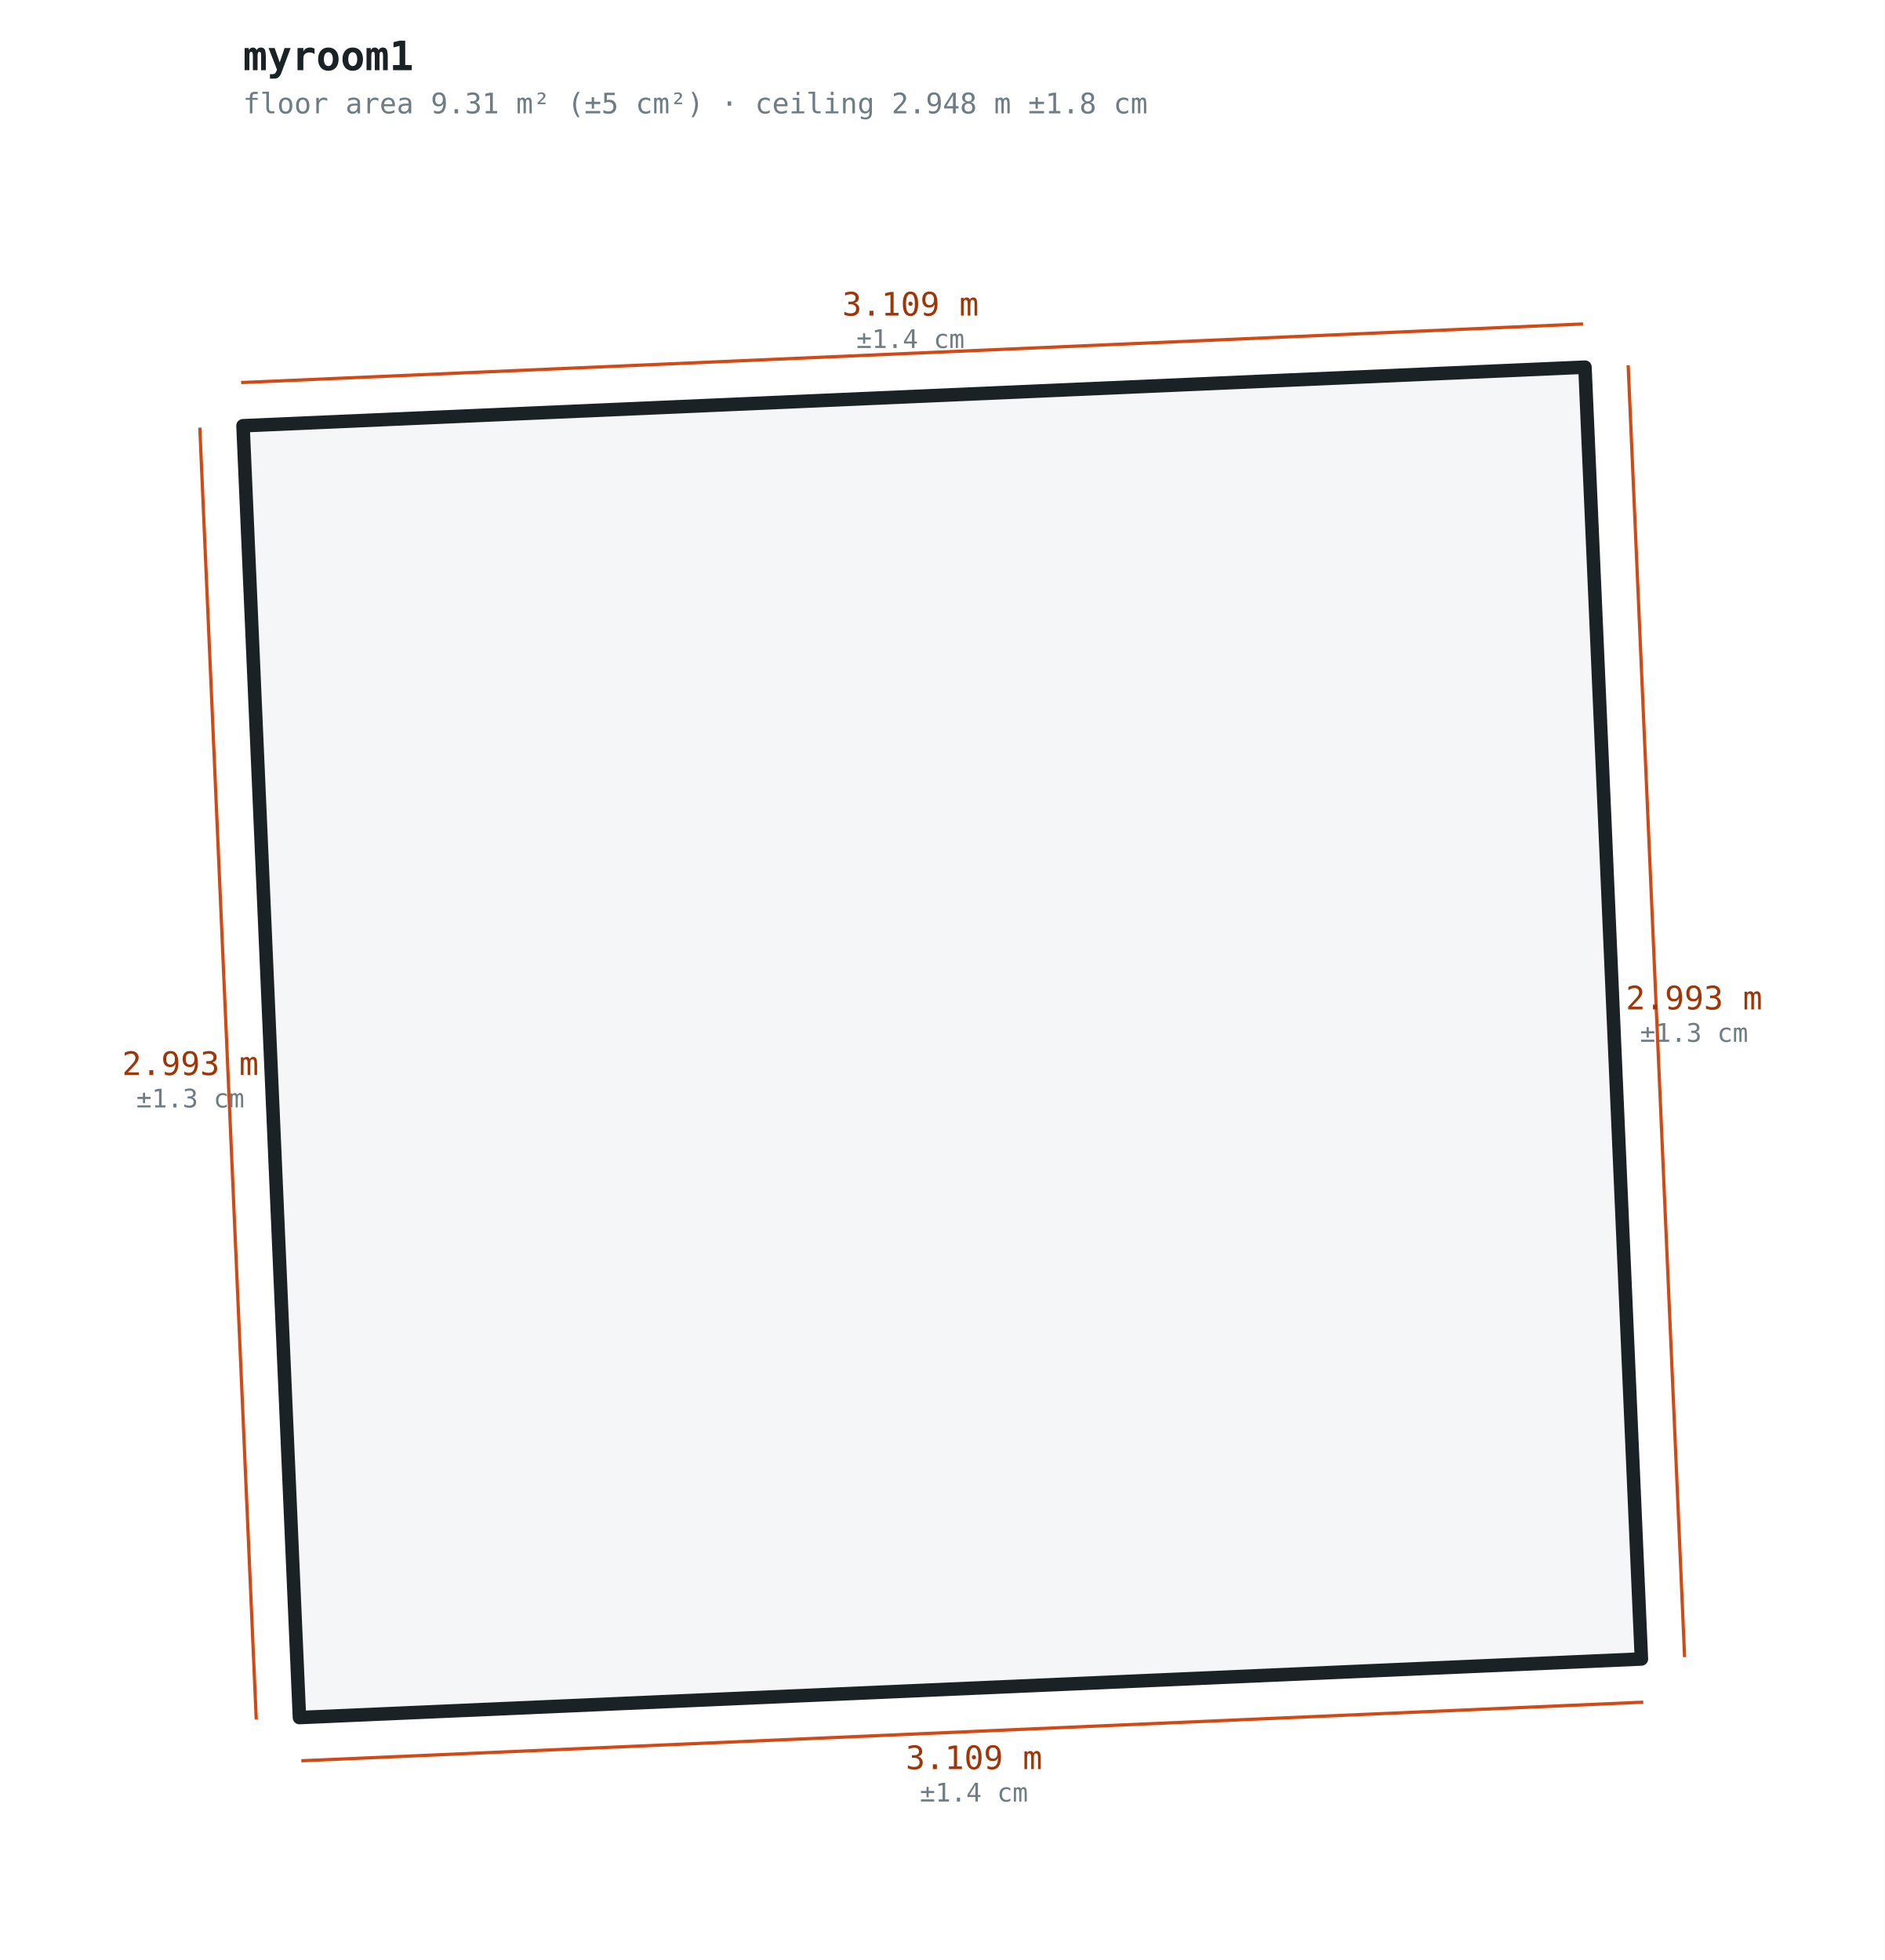
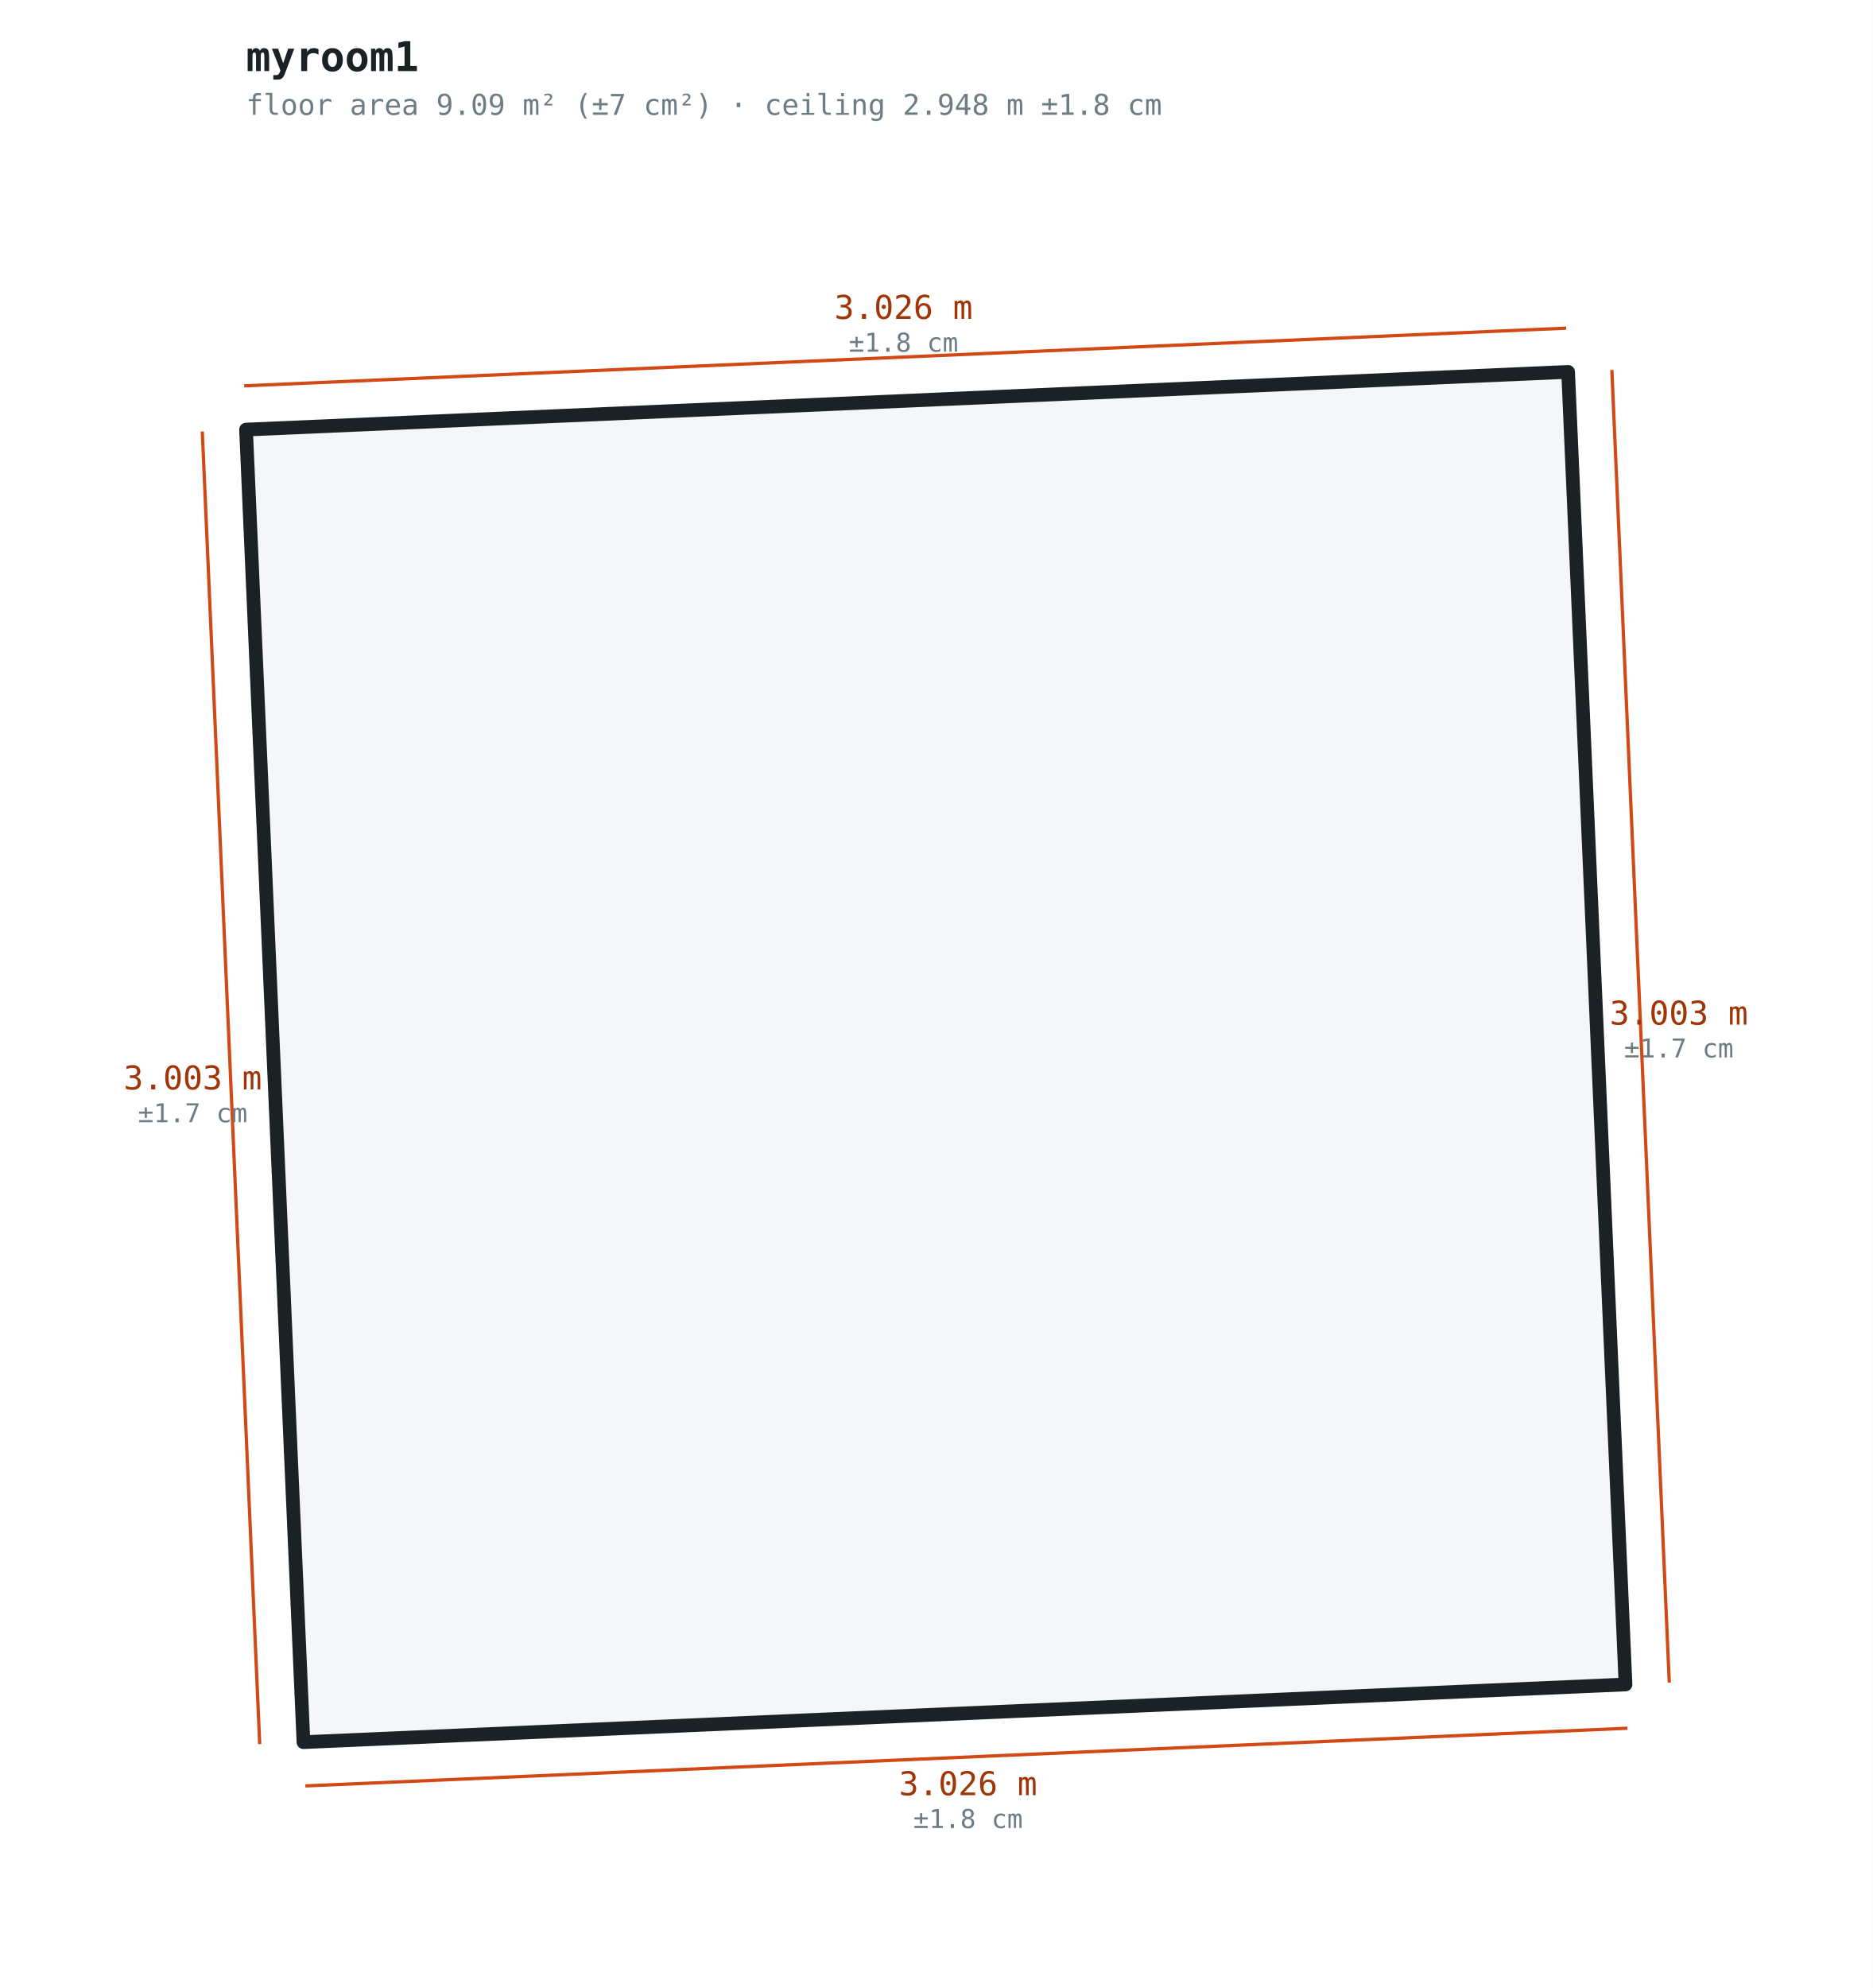
- <svg xmlns="http://www.w3.org/2000/svg" width="698" height="726" viewBox="0 0 698 726">
+ <svg xmlns="http://www.w3.org/2000/svg" width="685" height="727" viewBox="0 0 685 727">
  <style>.wall{fill:#f4f6f7;stroke:#1b2226;stroke-width:5;stroke-linejoin:round}.dim{stroke:#d14a16;stroke-width:1.2}.tick{stroke:#d14a16;stroke-width:1.2}text{font-family:ui-monospace,Menlo,monospace;fill:#1b2226}.d{font-size:12px;fill:#a03608}.ci{font-size:9.5px;fill:#6e7c84}.t{font-size:15px;font-weight:600}.s{font-size:10.5px;fill:#6e7c84}</style>
-   <rect width="698" height="726" fill="#ffffff" />
+   <rect width="685" height="727" fill="#ffffff" />
  <text class="t" x="90" y="26">myroom1</text>
-   <text class="s" x="90" y="42">floor area 9.31 m² (±5 cm²) · ceiling 2.948 m ±1.8 cm</text>
-   <polygon class="wall" points="110.9,636.2 607.9,614.5 587.0,136.0 90.0,157.7" />
-   <line class="dim" x1="110.9" y1="636.2" x2="607.9" y2="614.5" transform="translate(0.7,16.0)" />
-   <text class="d" x="360.7" y="655.3" text-anchor="middle">3.109 m</text>
-   <text class="ci" x="360.7" y="667.3" text-anchor="middle">±1.4 cm</text>
-   <line class="dim" x1="607.9" y1="614.5" x2="587.0" y2="136.0" transform="translate(16.0,-0.7)" />
-   <text class="d" x="627.4" y="373.9" text-anchor="middle">2.993 m</text>
-   <text class="ci" x="627.4" y="385.9" text-anchor="middle">±1.3 cm</text>
-   <line class="dim" x1="587.0" y1="136.0" x2="90.0" y2="157.7" transform="translate(-0.7,-16.0)" />
-   <text class="d" x="337.2" y="116.9" text-anchor="middle">3.109 m</text>
-   <text class="ci" x="337.2" y="128.9" text-anchor="middle">±1.4 cm</text>
-   <line class="dim" x1="90.0" y1="157.7" x2="110.9" y2="636.2" transform="translate(-16.0,0.7)" />
-   <text class="d" x="70.5" y="398.2" text-anchor="middle">2.993 m</text>
-   <text class="ci" x="70.5" y="410.2" text-anchor="middle">±1.3 cm</text>
+   <text class="s" x="90" y="42">floor area 9.09 m² (±7 cm²) · ceiling 2.948 m ±1.8 cm</text>
+   <polygon class="wall" points="111.0,637.1 594.6,616.0 573.6,136.0 90.0,157.1" />
+   <line class="dim" x1="111.0" y1="637.1" x2="594.6" y2="616.0" transform="translate(0.7,16.0)" />
+   <text class="d" x="354.1" y="656.5" text-anchor="middle">3.026 m</text>
+   <text class="ci" x="354.1" y="668.5" text-anchor="middle">±1.8 cm</text>
+   <line class="dim" x1="594.6" y1="616.0" x2="573.6" y2="136.0" transform="translate(16.0,-0.7)" />
+   <text class="d" x="614.1" y="374.7" text-anchor="middle">3.003 m</text>
+   <text class="ci" x="614.1" y="386.7" text-anchor="middle">±1.7 cm</text>
+   <line class="dim" x1="573.6" y1="136.0" x2="90.0" y2="157.1" transform="translate(-0.7,-16.0)" />
+   <text class="d" x="330.5" y="116.6" text-anchor="middle">3.026 m</text>
+   <text class="ci" x="330.5" y="128.6" text-anchor="middle">±1.8 cm</text>
+   <line class="dim" x1="90.0" y1="157.1" x2="111.0" y2="637.1" transform="translate(-16.0,0.7)" />
+   <text class="d" x="70.5" y="398.4" text-anchor="middle">3.003 m</text>
+   <text class="ci" x="70.5" y="410.4" text-anchor="middle">±1.7 cm</text>
</svg>
